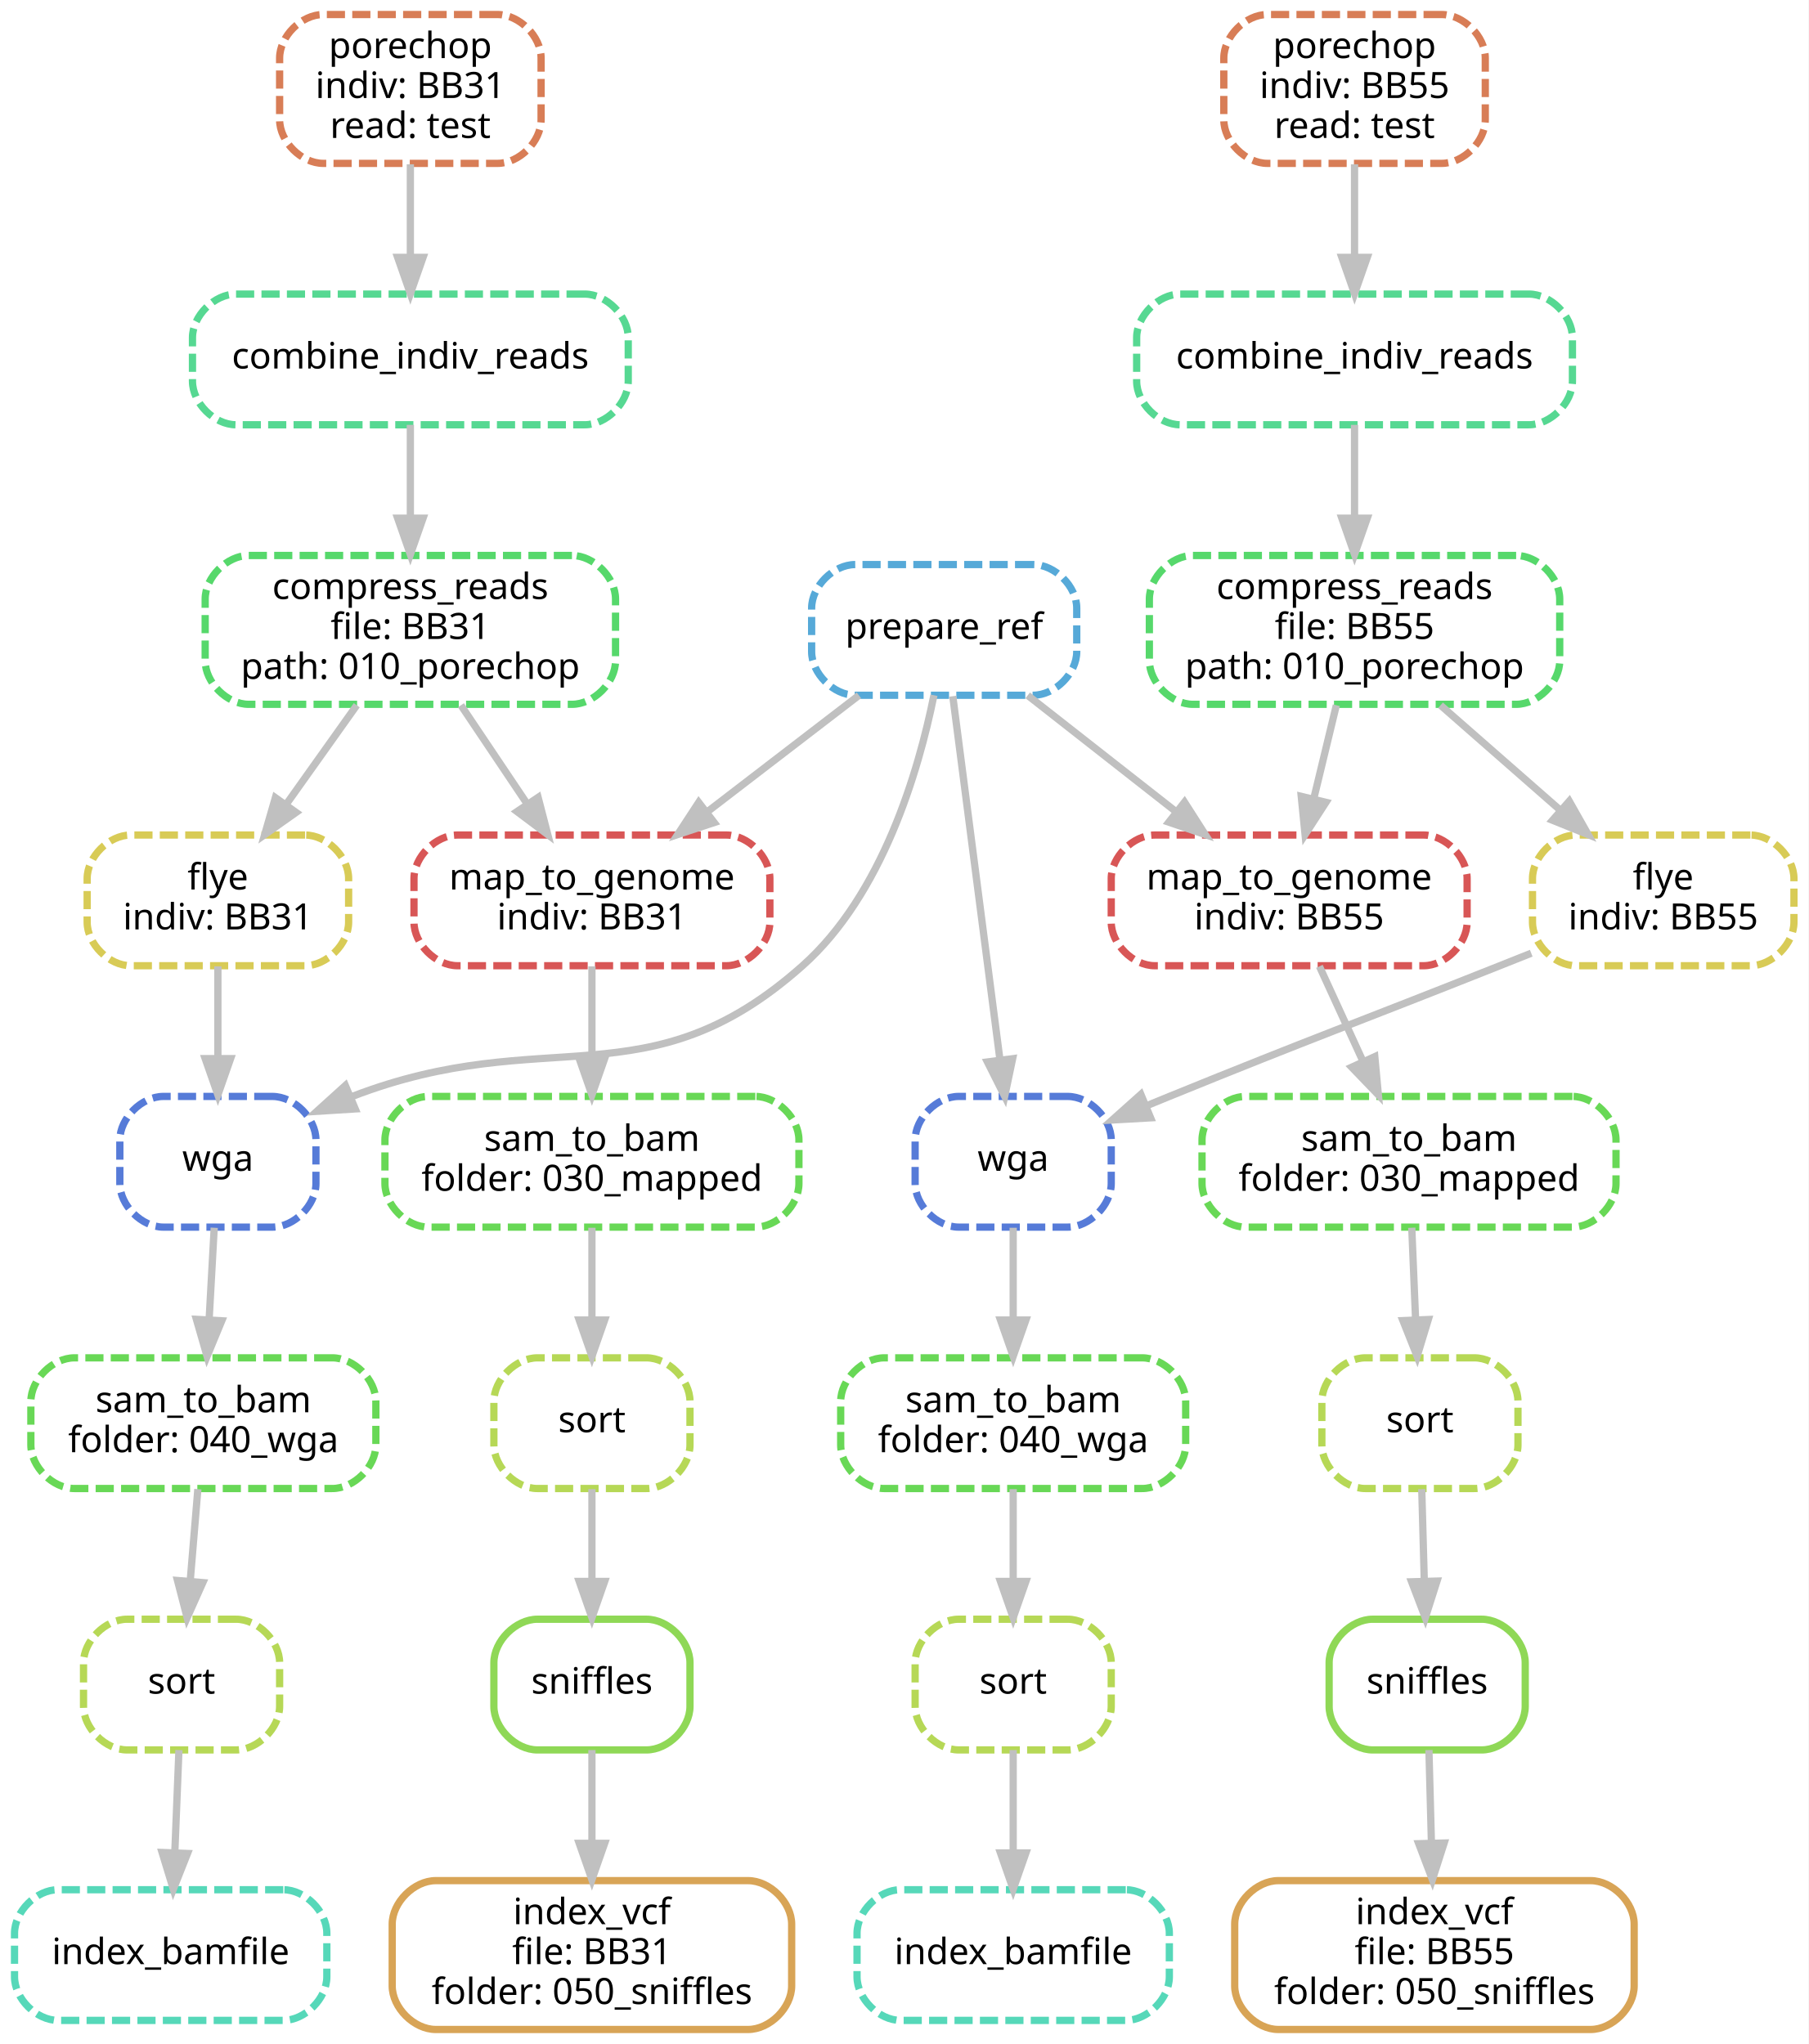
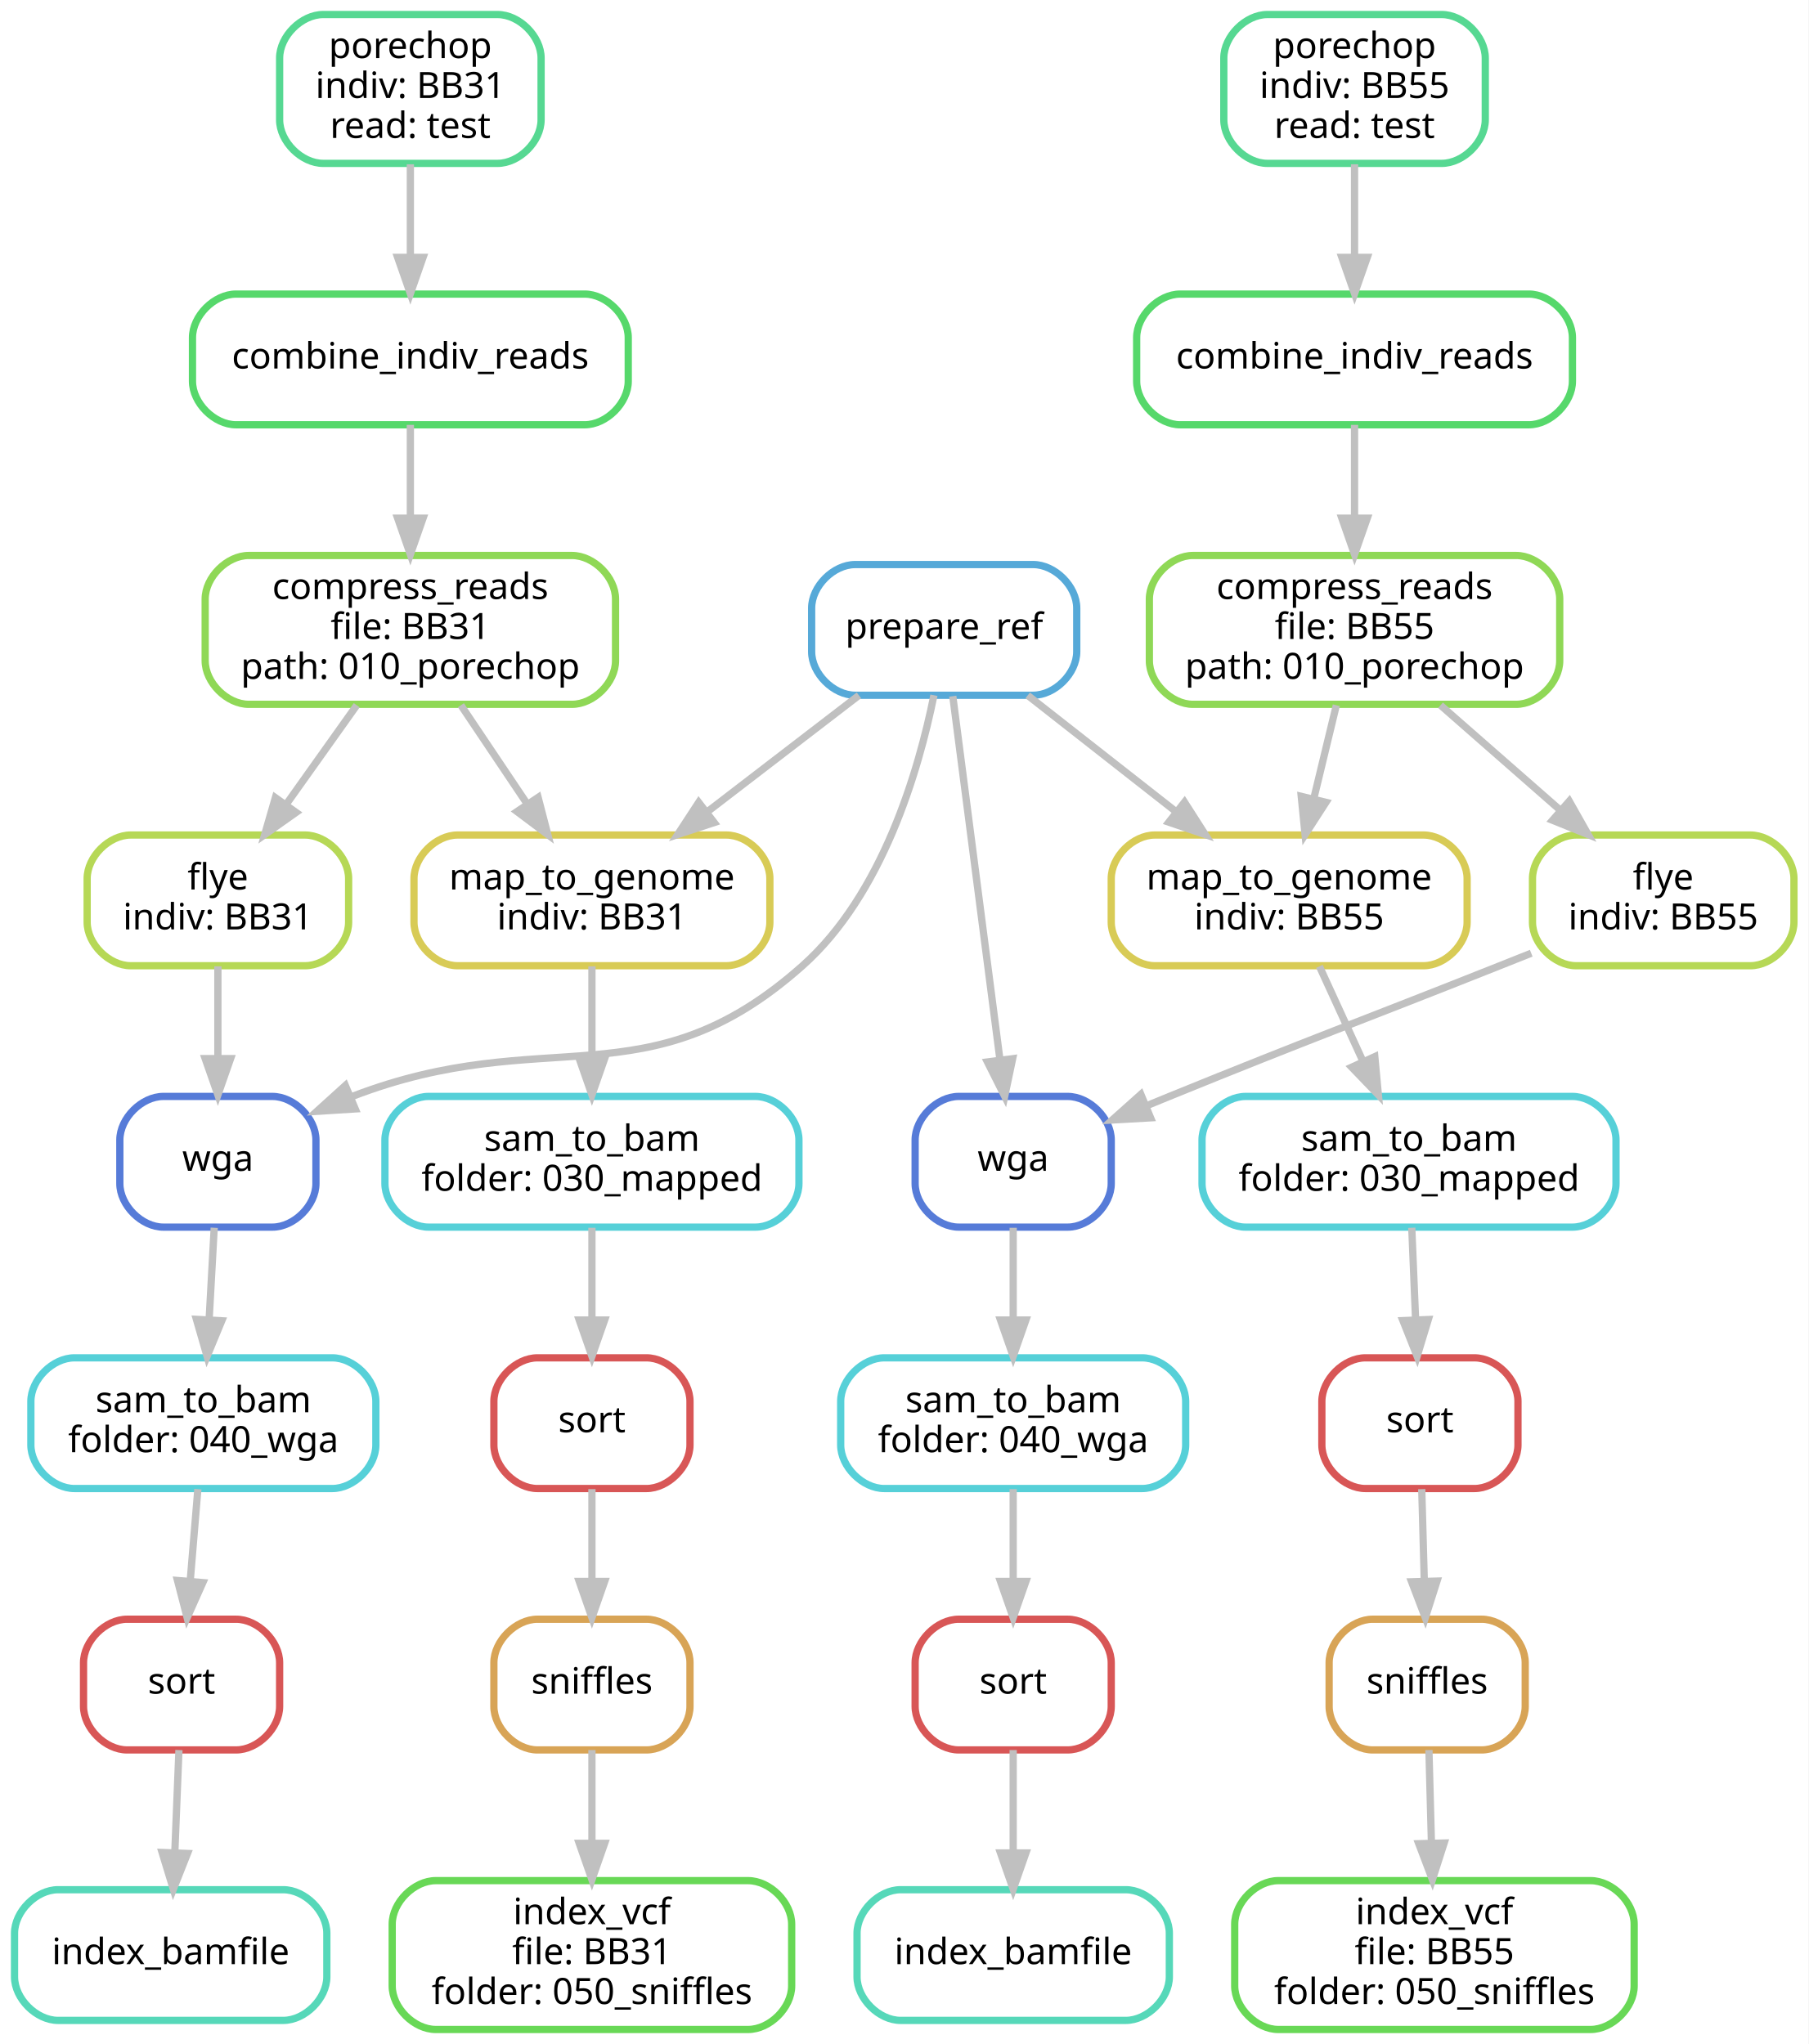
<svg xmlns="http://www.w3.org/2000/svg" width="498pt" height="563pt" viewBox="0.00 0.00 498.00 563.00">
  <g id="graph0" class="graph" transform="scale(1 1) rotate(0) translate(4 559)">
    <polygon fill="#ffffff" stroke="transparent" points="-4,4 -4,-559 494,-559 494,4 -4,4" />
    <g id="node1" class="node">
-       <path fill="none" stroke="#56d8b9" stroke-width="2" stroke-dasharray="5,2" d="M74,-38.5C74,-38.5 12,-38.5 12,-38.5 6,-38.5 0,-32.5 0,-26.5 0,-26.5 0,-14.5 0,-14.5 0,-8.5 6,-2.5 12,-2.5 12,-2.5 74,-2.5 74,-2.5 80,-2.5 86,-8.5 86,-14.5 86,-14.5 86,-26.5 86,-26.5 86,-32.5 80,-38.5 74,-38.5" />
+       <path fill="none" stroke="#56d8b9" stroke-width="2" d="M74,-38.5C74,-38.5 12,-38.5 12,-38.5 6,-38.5 0,-32.5 0,-26.5 0,-26.5 0,-14.5 0,-14.5 0,-8.5 6,-2.5 12,-2.5 12,-2.5 74,-2.5 74,-2.5 80,-2.5 86,-8.5 86,-14.5 86,-14.5 86,-26.5 86,-26.5 86,-32.5 80,-38.5 74,-38.5" />
      <text text-anchor="middle" x="43" y="-18" font-family="sans" font-size="10.00" fill="#000000">index_bamfile</text>
    </g>
    <g id="node2" class="node">
-       <path fill="none" stroke="#56d8b9" stroke-width="2" stroke-dasharray="5,2" d="M306,-38.5C306,-38.5 244,-38.5 244,-38.5 238,-38.5 232,-32.5 232,-26.5 232,-26.5 232,-14.5 232,-14.5 232,-8.5 238,-2.5 244,-2.5 244,-2.5 306,-2.5 306,-2.5 312,-2.5 318,-8.5 318,-14.5 318,-14.5 318,-26.5 318,-26.5 318,-32.5 312,-38.5 306,-38.5" />
+       <path fill="none" stroke="#56d8b9" stroke-width="2" d="M306,-38.5C306,-38.5 244,-38.5 244,-38.5 238,-38.5 232,-32.5 232,-26.5 232,-26.5 232,-14.5 232,-14.5 232,-8.5 238,-2.5 244,-2.5 244,-2.5 306,-2.5 306,-2.5 312,-2.5 318,-8.5 318,-14.5 318,-14.5 318,-26.5 318,-26.5 318,-32.5 312,-38.5 306,-38.5" />
      <text text-anchor="middle" x="275" y="-18" font-family="sans" font-size="10.00" fill="#000000">index_bamfile</text>
    </g>
    <g id="node3" class="node">
-       <path fill="none" stroke="#d8a456" stroke-width="2" d="M202,-41C202,-41 116,-41 116,-41 110,-41 104,-35 104,-29 104,-29 104,-12 104,-12 104,-6 110,0 116,0 116,0 202,0 202,0 208,0 214,-6 214,-12 214,-12 214,-29 214,-29 214,-35 208,-41 202,-41" />
+       <path fill="none" stroke="#68d856" stroke-width="2" d="M202,-41C202,-41 116,-41 116,-41 110,-41 104,-35 104,-29 104,-29 104,-12 104,-12 104,-6 110,0 116,0 116,0 202,0 202,0 208,0 214,-6 214,-12 214,-12 214,-29 214,-29 214,-35 208,-41 202,-41" />
      <text text-anchor="middle" x="159" y="-29" font-family="sans" font-size="10.00" fill="#000000">index_vcf</text>
      <text text-anchor="middle" x="159" y="-18" font-family="sans" font-size="10.00" fill="#000000">file: BB31</text>
      <text text-anchor="middle" x="159" y="-7" font-family="sans" font-size="10.00" fill="#000000">folder: 050_sniffles</text>
    </g>
    <g id="node4" class="node">
-       <path fill="none" stroke="#d8a456" stroke-width="2" d="M434,-41C434,-41 348,-41 348,-41 342,-41 336,-35 336,-29 336,-29 336,-12 336,-12 336,-6 342,0 348,0 348,0 434,0 434,0 440,0 446,-6 446,-12 446,-12 446,-29 446,-29 446,-35 440,-41 434,-41" />
+       <path fill="none" stroke="#68d856" stroke-width="2" d="M434,-41C434,-41 348,-41 348,-41 342,-41 336,-35 336,-29 336,-29 336,-12 336,-12 336,-6 342,0 348,0 348,0 434,0 434,0 440,0 446,-6 446,-12 446,-12 446,-29 446,-29 446,-35 440,-41 434,-41" />
      <text text-anchor="middle" x="391" y="-29" font-family="sans" font-size="10.00" fill="#000000">index_vcf</text>
      <text text-anchor="middle" x="391" y="-18" font-family="sans" font-size="10.00" fill="#000000">file: BB55</text>
      <text text-anchor="middle" x="391" y="-7" font-family="sans" font-size="10.00" fill="#000000">folder: 050_sniffles</text>
    </g>
    <g id="node5" class="node">
-       <path fill="none" stroke="#b6d856" stroke-width="2" stroke-dasharray="5,2" d="M61,-113C61,-113 31,-113 31,-113 25,-113 19,-107 19,-101 19,-101 19,-89 19,-89 19,-83 25,-77 31,-77 31,-77 61,-77 61,-77 67,-77 73,-83 73,-89 73,-89 73,-101 73,-101 73,-107 67,-113 61,-113" />
+       <path fill="none" stroke="#d85656" stroke-width="2" d="M61,-113C61,-113 31,-113 31,-113 25,-113 19,-107 19,-101 19,-101 19,-89 19,-89 19,-83 25,-77 31,-77 31,-77 61,-77 61,-77 67,-77 73,-83 73,-89 73,-89 73,-101 73,-101 73,-107 67,-113 61,-113" />
      <text text-anchor="middle" x="46" y="-92.5" font-family="sans" font-size="10.00" fill="#000000">sort</text>
    </g>
    <g id="edge1" class="edge">
      <path fill="none" stroke="#c0c0c0" stroke-width="2" d="M45.274,-76.966C44.934,-68.518 44.52,-58.254 44.14,-48.806" />
      <polygon fill="#c0c0c0" stroke="#c0c0c0" stroke-width="2" points="47.63,-48.478 43.73,-38.627 40.635,-48.759 47.63,-48.478" />
    </g>
    <g id="node6" class="node">
-       <path fill="none" stroke="#b6d856" stroke-width="2" stroke-dasharray="5,2" d="M290,-113C290,-113 260,-113 260,-113 254,-113 248,-107 248,-101 248,-101 248,-89 248,-89 248,-83 254,-77 260,-77 260,-77 290,-77 290,-77 296,-77 302,-83 302,-89 302,-89 302,-101 302,-101 302,-107 296,-113 290,-113" />
+       <path fill="none" stroke="#d85656" stroke-width="2" d="M290,-113C290,-113 260,-113 260,-113 254,-113 248,-107 248,-101 248,-101 248,-89 248,-89 248,-83 254,-77 260,-77 260,-77 290,-77 290,-77 296,-77 302,-83 302,-89 302,-89 302,-101 302,-101 302,-107 296,-113 290,-113" />
      <text text-anchor="middle" x="275" y="-92.5" font-family="sans" font-size="10.00" fill="#000000">sort</text>
    </g>
    <g id="edge2" class="edge">
      <path fill="none" stroke="#c0c0c0" stroke-width="2" d="M275,-76.966C275,-68.518 275,-58.254 275,-48.806" />
      <polygon fill="#c0c0c0" stroke="#c0c0c0" stroke-width="2" points="278.5,-48.627 275,-38.627 271.5,-48.627 278.5,-48.627" />
    </g>
    <g id="node7" class="node">
-       <path fill="none" stroke="#8fd856" stroke-width="2" d="M174,-113C174,-113 144,-113 144,-113 138,-113 132,-107 132,-101 132,-101 132,-89 132,-89 132,-83 138,-77 144,-77 144,-77 174,-77 174,-77 180,-77 186,-83 186,-89 186,-89 186,-101 186,-101 186,-107 180,-113 174,-113" />
+       <path fill="none" stroke="#d8a456" stroke-width="2" d="M174,-113C174,-113 144,-113 144,-113 138,-113 132,-107 132,-101 132,-101 132,-89 132,-89 132,-83 138,-77 144,-77 144,-77 174,-77 174,-77 180,-77 186,-83 186,-89 186,-89 186,-101 186,-101 186,-107 180,-113 174,-113" />
      <text text-anchor="middle" x="159" y="-92.5" font-family="sans" font-size="10.00" fill="#000000">sniffles</text>
    </g>
    <g id="edge3" class="edge">
      <path fill="none" stroke="#c0c0c0" stroke-width="2" d="M159,-76.966C159,-69.312 159,-60.167 159,-51.49" />
      <polygon fill="#c0c0c0" stroke="#c0c0c0" stroke-width="2" points="162.5,-51.268 159,-41.268 155.5,-51.268 162.5,-51.268" />
    </g>
    <g id="node8" class="node">
-       <path fill="none" stroke="#8fd856" stroke-width="2" d="M404,-113C404,-113 374,-113 374,-113 368,-113 362,-107 362,-101 362,-101 362,-89 362,-89 362,-83 368,-77 374,-77 374,-77 404,-77 404,-77 410,-77 416,-83 416,-89 416,-89 416,-101 416,-101 416,-107 410,-113 404,-113" />
+       <path fill="none" stroke="#d8a456" stroke-width="2" d="M404,-113C404,-113 374,-113 374,-113 368,-113 362,-107 362,-101 362,-101 362,-89 362,-89 362,-83 368,-77 374,-77 374,-77 404,-77 404,-77 410,-77 416,-83 416,-89 416,-89 416,-101 416,-101 416,-107 410,-113 404,-113" />
      <text text-anchor="middle" x="389" y="-92.5" font-family="sans" font-size="10.00" fill="#000000">sniffles</text>
    </g>
    <g id="edge4" class="edge">
      <path fill="none" stroke="#c0c0c0" stroke-width="2" d="M389.484,-76.966C389.69,-69.312 389.935,-60.167 390.168,-51.49" />
      <polygon fill="#c0c0c0" stroke="#c0c0c0" stroke-width="2" points="393.673,-51.358 390.442,-41.268 386.675,-51.17 393.673,-51.358" />
    </g>
    <g id="node9" class="node">
-       <path fill="none" stroke="#68d856" stroke-width="2" stroke-dasharray="5,2" d="M87.5,-185C87.5,-185 16.5,-185 16.5,-185 10.5,-185 4.5,-179 4.5,-173 4.5,-173 4.5,-161 4.5,-161 4.5,-155 10.5,-149 16.5,-149 16.5,-149 87.5,-149 87.5,-149 93.5,-149 99.5,-155 99.5,-161 99.5,-161 99.5,-173 99.5,-173 99.5,-179 93.5,-185 87.5,-185" />
+       <path fill="none" stroke="#56d0d8" stroke-width="2" d="M87.5,-185C87.5,-185 16.5,-185 16.5,-185 10.5,-185 4.5,-179 4.5,-173 4.5,-173 4.5,-161 4.5,-161 4.5,-155 10.5,-149 16.5,-149 16.5,-149 87.5,-149 87.5,-149 93.5,-149 99.5,-155 99.5,-161 99.5,-161 99.5,-173 99.5,-173 99.5,-179 93.5,-185 87.5,-185" />
      <text text-anchor="middle" x="52" y="-170" font-family="sans" font-size="10.00" fill="#000000">sam_to_bam</text>
      <text text-anchor="middle" x="52" y="-159" font-family="sans" font-size="10.00" fill="#000000">folder: 040_wga</text>
    </g>
    <g id="edge5" class="edge">
      <path fill="none" stroke="#c0c0c0" stroke-width="2" d="M50.486,-148.831C49.844,-141.131 49.081,-131.974 48.368,-123.417" />
      <polygon fill="#c0c0c0" stroke="#c0c0c0" stroke-width="2" points="51.853,-123.088 47.534,-113.413 44.877,-123.669 51.853,-123.088" />
    </g>
    <g id="node10" class="node">
-       <path fill="none" stroke="#68d856" stroke-width="2" stroke-dasharray="5,2" d="M310.5,-185C310.5,-185 239.5,-185 239.5,-185 233.5,-185 227.5,-179 227.5,-173 227.5,-173 227.5,-161 227.5,-161 227.5,-155 233.5,-149 239.5,-149 239.5,-149 310.5,-149 310.5,-149 316.5,-149 322.5,-155 322.5,-161 322.5,-161 322.5,-173 322.5,-173 322.5,-179 316.5,-185 310.5,-185" />
+       <path fill="none" stroke="#56d0d8" stroke-width="2" d="M310.5,-185C310.5,-185 239.5,-185 239.5,-185 233.5,-185 227.5,-179 227.5,-173 227.5,-173 227.5,-161 227.5,-161 227.5,-155 233.5,-149 239.5,-149 239.5,-149 310.5,-149 310.5,-149 316.5,-149 322.5,-155 322.5,-161 322.5,-161 322.5,-173 322.5,-173 322.5,-179 316.5,-185 310.5,-185" />
      <text text-anchor="middle" x="275" y="-170" font-family="sans" font-size="10.00" fill="#000000">sam_to_bam</text>
      <text text-anchor="middle" x="275" y="-159" font-family="sans" font-size="10.00" fill="#000000">folder: 040_wga</text>
    </g>
    <g id="edge6" class="edge">
      <path fill="none" stroke="#c0c0c0" stroke-width="2" d="M275,-148.831C275,-141.131 275,-131.974 275,-123.417" />
      <polygon fill="#c0c0c0" stroke="#c0c0c0" stroke-width="2" points="278.5,-123.413 275,-113.413 271.5,-123.413 278.5,-123.413" />
    </g>
    <g id="node11" class="node">
-       <path fill="none" stroke="#b6d856" stroke-width="2" stroke-dasharray="5,2" d="M174,-185C174,-185 144,-185 144,-185 138,-185 132,-179 132,-173 132,-173 132,-161 132,-161 132,-155 138,-149 144,-149 144,-149 174,-149 174,-149 180,-149 186,-155 186,-161 186,-161 186,-173 186,-173 186,-179 180,-185 174,-185" />
+       <path fill="none" stroke="#d85656" stroke-width="2" d="M174,-185C174,-185 144,-185 144,-185 138,-185 132,-179 132,-173 132,-173 132,-161 132,-161 132,-155 138,-149 144,-149 144,-149 174,-149 174,-149 180,-149 186,-155 186,-161 186,-161 186,-173 186,-173 186,-179 180,-185 174,-185" />
      <text text-anchor="middle" x="159" y="-164.5" font-family="sans" font-size="10.00" fill="#000000">sort</text>
    </g>
    <g id="edge7" class="edge">
      <path fill="none" stroke="#c0c0c0" stroke-width="2" d="M159,-148.831C159,-141.131 159,-131.974 159,-123.417" />
      <polygon fill="#c0c0c0" stroke="#c0c0c0" stroke-width="2" points="162.5,-123.413 159,-113.413 155.5,-123.413 162.5,-123.413" />
    </g>
    <g id="node12" class="node">
-       <path fill="none" stroke="#b6d856" stroke-width="2" stroke-dasharray="5,2" d="M402,-185C402,-185 372,-185 372,-185 366,-185 360,-179 360,-173 360,-173 360,-161 360,-161 360,-155 366,-149 372,-149 372,-149 402,-149 402,-149 408,-149 414,-155 414,-161 414,-161 414,-173 414,-173 414,-179 408,-185 402,-185" />
+       <path fill="none" stroke="#d85656" stroke-width="2" d="M402,-185C402,-185 372,-185 372,-185 366,-185 360,-179 360,-173 360,-173 360,-161 360,-161 360,-155 366,-149 372,-149 372,-149 402,-149 402,-149 408,-149 414,-155 414,-161 414,-161 414,-173 414,-173 414,-179 408,-185 402,-185" />
      <text text-anchor="middle" x="387" y="-164.5" font-family="sans" font-size="10.00" fill="#000000">sort</text>
    </g>
    <g id="edge8" class="edge">
      <path fill="none" stroke="#c0c0c0" stroke-width="2" d="M387.505,-148.831C387.719,-141.131 387.973,-131.974 388.211,-123.417" />
      <polygon fill="#c0c0c0" stroke="#c0c0c0" stroke-width="2" points="391.709,-123.507 388.488,-113.413 384.712,-123.312 391.709,-123.507" />
    </g>
    <g id="node13" class="node">
-       <path fill="none" stroke="#567bd8" stroke-width="2" stroke-dasharray="5,2" d="M71,-257C71,-257 41,-257 41,-257 35,-257 29,-251 29,-245 29,-245 29,-233 29,-233 29,-227 35,-221 41,-221 41,-221 71,-221 71,-221 77,-221 83,-227 83,-233 83,-233 83,-245 83,-245 83,-251 77,-257 71,-257" />
+       <path fill="none" stroke="#567bd8" stroke-width="2" d="M71,-257C71,-257 41,-257 41,-257 35,-257 29,-251 29,-245 29,-245 29,-233 29,-233 29,-227 35,-221 41,-221 41,-221 71,-221 71,-221 77,-221 83,-227 83,-233 83,-233 83,-245 83,-245 83,-251 77,-257 71,-257" />
      <text text-anchor="middle" x="56" y="-236.5" font-family="sans" font-size="10.00" fill="#000000">wga</text>
    </g>
    <g id="edge9" class="edge">
      <path fill="none" stroke="#c0c0c0" stroke-width="2" d="M54.991,-220.831C54.563,-213.131 54.054,-203.974 53.579,-195.417" />
      <polygon fill="#c0c0c0" stroke="#c0c0c0" stroke-width="2" points="57.072,-195.204 53.023,-185.413 50.083,-195.592 57.072,-195.204" />
    </g>
    <g id="node14" class="node">
-       <path fill="none" stroke="#567bd8" stroke-width="2" stroke-dasharray="5,2" d="M290,-257C290,-257 260,-257 260,-257 254,-257 248,-251 248,-245 248,-245 248,-233 248,-233 248,-227 254,-221 260,-221 260,-221 290,-221 290,-221 296,-221 302,-227 302,-233 302,-233 302,-245 302,-245 302,-251 296,-257 290,-257" />
+       <path fill="none" stroke="#567bd8" stroke-width="2" d="M290,-257C290,-257 260,-257 260,-257 254,-257 248,-251 248,-245 248,-245 248,-233 248,-233 248,-227 254,-221 260,-221 260,-221 290,-221 290,-221 296,-221 302,-227 302,-233 302,-233 302,-245 302,-245 302,-251 296,-257 290,-257" />
      <text text-anchor="middle" x="275" y="-236.5" font-family="sans" font-size="10.00" fill="#000000">wga</text>
    </g>
    <g id="edge10" class="edge">
      <path fill="none" stroke="#c0c0c0" stroke-width="2" d="M275,-220.831C275,-213.131 275,-203.974 275,-195.417" />
      <polygon fill="#c0c0c0" stroke="#c0c0c0" stroke-width="2" points="278.5,-195.413 275,-185.413 271.5,-195.413 278.5,-195.413" />
    </g>
    <g id="node15" class="node">
-       <path fill="none" stroke="#68d856" stroke-width="2" stroke-dasharray="5,2" d="M204,-257C204,-257 114,-257 114,-257 108,-257 102,-251 102,-245 102,-245 102,-233 102,-233 102,-227 108,-221 114,-221 114,-221 204,-221 204,-221 210,-221 216,-227 216,-233 216,-233 216,-245 216,-245 216,-251 210,-257 204,-257" />
+       <path fill="none" stroke="#56d0d8" stroke-width="2" d="M204,-257C204,-257 114,-257 114,-257 108,-257 102,-251 102,-245 102,-245 102,-233 102,-233 102,-227 108,-221 114,-221 114,-221 204,-221 204,-221 210,-221 216,-227 216,-233 216,-233 216,-245 216,-245 216,-251 210,-257 204,-257" />
      <text text-anchor="middle" x="159" y="-242" font-family="sans" font-size="10.00" fill="#000000">sam_to_bam</text>
      <text text-anchor="middle" x="159" y="-231" font-family="sans" font-size="10.00" fill="#000000">folder: 030_mapped</text>
    </g>
    <g id="edge11" class="edge">
      <path fill="none" stroke="#c0c0c0" stroke-width="2" d="M159,-220.831C159,-213.131 159,-203.974 159,-195.417" />
      <polygon fill="#c0c0c0" stroke="#c0c0c0" stroke-width="2" points="162.5,-195.413 159,-185.413 155.5,-195.413 162.5,-195.413" />
    </g>
    <g id="node16" class="node">
-       <path fill="none" stroke="#68d856" stroke-width="2" stroke-dasharray="5,2" d="M429,-257C429,-257 339,-257 339,-257 333,-257 327,-251 327,-245 327,-245 327,-233 327,-233 327,-227 333,-221 339,-221 339,-221 429,-221 429,-221 435,-221 441,-227 441,-233 441,-233 441,-245 441,-245 441,-251 435,-257 429,-257" />
+       <path fill="none" stroke="#56d0d8" stroke-width="2" d="M429,-257C429,-257 339,-257 339,-257 333,-257 327,-251 327,-245 327,-245 327,-233 327,-233 327,-227 333,-221 339,-221 339,-221 429,-221 429,-221 435,-221 441,-227 441,-233 441,-233 441,-245 441,-245 441,-251 435,-257 429,-257" />
      <text text-anchor="middle" x="384" y="-242" font-family="sans" font-size="10.00" fill="#000000">sam_to_bam</text>
      <text text-anchor="middle" x="384" y="-231" font-family="sans" font-size="10.00" fill="#000000">folder: 030_mapped</text>
    </g>
    <g id="edge12" class="edge">
      <path fill="none" stroke="#c0c0c0" stroke-width="2" d="M384.757,-220.831C385.078,-213.131 385.459,-203.974 385.816,-195.417" />
      <polygon fill="#c0c0c0" stroke="#c0c0c0" stroke-width="2" points="389.313,-195.55 386.233,-185.413 382.319,-195.259 389.313,-195.55" />
    </g>
    <g id="node17" class="node">
-       <path fill="none" stroke="#d8cb56" stroke-width="2" stroke-dasharray="5,2" d="M80,-329C80,-329 32,-329 32,-329 26,-329 20,-323 20,-317 20,-317 20,-305 20,-305 20,-299 26,-293 32,-293 32,-293 80,-293 80,-293 86,-293 92,-299 92,-305 92,-305 92,-317 92,-317 92,-323 86,-329 80,-329" />
+       <path fill="none" stroke="#b6d856" stroke-width="2" d="M80,-329C80,-329 32,-329 32,-329 26,-329 20,-323 20,-317 20,-317 20,-305 20,-305 20,-299 26,-293 32,-293 32,-293 80,-293 80,-293 86,-293 92,-299 92,-305 92,-305 92,-317 92,-317 92,-323 86,-329 80,-329" />
      <text text-anchor="middle" x="56" y="-314" font-family="sans" font-size="10.00" fill="#000000">flye</text>
      <text text-anchor="middle" x="56" y="-303" font-family="sans" font-size="10.00" fill="#000000">indiv: BB31</text>
    </g>
    <g id="edge13" class="edge">
      <path fill="none" stroke="#c0c0c0" stroke-width="2" d="M56,-292.831C56,-285.131 56,-275.974 56,-267.417" />
      <polygon fill="#c0c0c0" stroke="#c0c0c0" stroke-width="2" points="59.5,-267.413 56,-257.413 52.5,-267.413 59.5,-267.413" />
    </g>
    <g id="node18" class="node">
-       <path fill="none" stroke="#56a9d8" stroke-width="2" stroke-dasharray="5,2" d="M280.5,-403.5C280.5,-403.5 231.5,-403.5 231.5,-403.5 225.5,-403.5 219.5,-397.5 219.5,-391.5 219.5,-391.5 219.5,-379.5 219.5,-379.5 219.5,-373.5 225.5,-367.5 231.5,-367.5 231.5,-367.5 280.5,-367.5 280.5,-367.5 286.5,-367.5 292.5,-373.5 292.5,-379.5 292.5,-379.5 292.5,-391.5 292.5,-391.5 292.5,-397.5 286.5,-403.5 280.5,-403.5" />
+       <path fill="none" stroke="#56a9d8" stroke-width="2" d="M280.5,-403.5C280.5,-403.5 231.5,-403.5 231.5,-403.5 225.5,-403.5 219.5,-397.5 219.5,-391.5 219.5,-391.5 219.5,-379.5 219.5,-379.5 219.5,-373.5 225.5,-367.5 231.5,-367.5 231.5,-367.5 280.5,-367.5 280.5,-367.5 286.5,-367.5 292.5,-373.5 292.5,-379.5 292.5,-379.5 292.5,-391.5 292.5,-391.5 292.5,-397.5 286.5,-403.5 280.5,-403.5" />
      <text text-anchor="middle" x="256" y="-383" font-family="sans" font-size="10.00" fill="#000000">prepare_ref</text>
    </g>
    <g id="edge14" class="edge">
      <path fill="none" stroke="#c0c0c0" stroke-width="2" d="M253.173,-367.496C248.952,-346.62 239.003,-312.579 217,-293 174.129,-254.852 146.552,-277.627 93,-257 92.9,-256.962 92.8,-256.923 92.7,-256.884" />
      <polygon fill="#c0c0c0" stroke="#c0c0c0" stroke-width="2" points="93.823,-253.559 83.249,-252.898 91.103,-260.009 93.823,-253.559" />
    </g>
    <g id="edge16" class="edge">
      <path fill="none" stroke="#c0c0c0" stroke-width="2" d="M258.368,-367.242C261.628,-342.103 267.53,-296.598 271.355,-267.103" />
      <polygon fill="#c0c0c0" stroke="#c0c0c0" stroke-width="2" points="274.847,-267.395 272.662,-257.028 267.905,-266.495 274.847,-267.395" />
    </g>
    <g id="node20" class="node">
-       <path fill="none" stroke="#d85656" stroke-width="2" stroke-dasharray="5,2" d="M196,-329C196,-329 122,-329 122,-329 116,-329 110,-323 110,-317 110,-317 110,-305 110,-305 110,-299 116,-293 122,-293 122,-293 196,-293 196,-293 202,-293 208,-299 208,-305 208,-305 208,-317 208,-317 208,-323 202,-329 196,-329" />
+       <path fill="none" stroke="#d8cb56" stroke-width="2" d="M196,-329C196,-329 122,-329 122,-329 116,-329 110,-323 110,-317 110,-317 110,-305 110,-305 110,-299 116,-293 122,-293 122,-293 196,-293 196,-293 202,-293 208,-299 208,-305 208,-305 208,-317 208,-317 208,-323 202,-329 196,-329" />
      <text text-anchor="middle" x="159" y="-314" font-family="sans" font-size="10.00" fill="#000000">map_to_genome</text>
      <text text-anchor="middle" x="159" y="-303" font-family="sans" font-size="10.00" fill="#000000">indiv: BB31</text>
    </g>
    <g id="edge22" class="edge">
      <path fill="none" stroke="#c0c0c0" stroke-width="2" d="M232.519,-367.466C219.982,-357.837 204.374,-345.849 190.768,-335.399" />
      <polygon fill="#c0c0c0" stroke="#c0c0c0" stroke-width="2" points="192.664,-332.442 182.601,-329.127 188.4,-337.993 192.664,-332.442" />
    </g>
    <g id="node21" class="node">
-       <path fill="none" stroke="#d85656" stroke-width="2" stroke-dasharray="5,2" d="M388,-329C388,-329 314,-329 314,-329 308,-329 302,-323 302,-317 302,-317 302,-305 302,-305 302,-299 308,-293 314,-293 314,-293 388,-293 388,-293 394,-293 400,-299 400,-305 400,-305 400,-317 400,-317 400,-323 394,-329 388,-329" />
+       <path fill="none" stroke="#d8cb56" stroke-width="2" d="M388,-329C388,-329 314,-329 314,-329 308,-329 302,-323 302,-317 302,-317 302,-305 302,-305 302,-299 308,-293 314,-293 314,-293 388,-293 388,-293 394,-293 400,-299 400,-305 400,-305 400,-317 400,-317 400,-323 394,-329 388,-329" />
      <text text-anchor="middle" x="351" y="-314" font-family="sans" font-size="10.00" fill="#000000">map_to_genome</text>
      <text text-anchor="middle" x="351" y="-303" font-family="sans" font-size="10.00" fill="#000000">indiv: BB55</text>
    </g>
    <g id="edge24" class="edge">
      <path fill="none" stroke="#c0c0c0" stroke-width="2" d="M278.997,-367.466C291.275,-357.837 306.561,-345.849 319.887,-335.399" />
      <polygon fill="#c0c0c0" stroke="#c0c0c0" stroke-width="2" points="322.176,-338.052 327.886,-329.127 317.857,-332.543 322.176,-338.052" />
    </g>
    <g id="node19" class="node">
-       <path fill="none" stroke="#d8cb56" stroke-width="2" stroke-dasharray="5,2" d="M478,-329C478,-329 430,-329 430,-329 424,-329 418,-323 418,-317 418,-317 418,-305 418,-305 418,-299 424,-293 430,-293 430,-293 478,-293 478,-293 484,-293 490,-299 490,-305 490,-305 490,-317 490,-317 490,-323 484,-329 478,-329" />
+       <path fill="none" stroke="#b6d856" stroke-width="2" d="M478,-329C478,-329 430,-329 430,-329 424,-329 418,-323 418,-317 418,-317 418,-305 418,-305 418,-299 424,-293 430,-293 430,-293 478,-293 478,-293 484,-293 490,-299 490,-305 490,-305 490,-317 490,-317 490,-323 484,-329 478,-329" />
      <text text-anchor="middle" x="454" y="-314" font-family="sans" font-size="10.00" fill="#000000">flye</text>
      <text text-anchor="middle" x="454" y="-303" font-family="sans" font-size="10.00" fill="#000000">indiv: BB55</text>
    </g>
    <g id="edge15" class="edge">
      <path fill="none" stroke="#c0c0c0" stroke-width="2" d="M417.655,-296.449C414.728,-295.28 411.815,-294.12 409,-293 368.586,-276.923 358.285,-273.398 318,-257 315.929,-256.157 313.805,-255.286 311.662,-254.404" />
      <polygon fill="#c0c0c0" stroke="#c0c0c0" stroke-width="2" points="312.841,-251.104 302.263,-250.508 310.161,-257.57 312.841,-251.104" />
    </g>
    <g id="edge17" class="edge">
      <path fill="none" stroke="#c0c0c0" stroke-width="2" d="M159,-292.831C159,-285.131 159,-275.974 159,-267.417" />
      <polygon fill="#c0c0c0" stroke="#c0c0c0" stroke-width="2" points="162.5,-267.413 159,-257.413 155.5,-267.413 162.5,-267.413" />
    </g>
    <g id="edge18" class="edge">
      <path fill="none" stroke="#c0c0c0" stroke-width="2" d="M359.327,-292.831C362.973,-284.877 367.331,-275.369 371.363,-266.572" />
      <polygon fill="#c0c0c0" stroke="#c0c0c0" stroke-width="2" points="374.576,-267.962 375.561,-257.413 368.212,-265.046 374.576,-267.962" />
    </g>
    <g id="node22" class="node">
-       <path fill="none" stroke="#56d86b" stroke-width="2" stroke-dasharray="5,2" d="M153.5,-406C153.5,-406 64.5,-406 64.5,-406 58.5,-406 52.5,-400 52.5,-394 52.5,-394 52.5,-377 52.5,-377 52.5,-371 58.5,-365 64.5,-365 64.5,-365 153.5,-365 153.5,-365 159.5,-365 165.5,-371 165.5,-377 165.5,-377 165.5,-394 165.5,-394 165.5,-400 159.5,-406 153.5,-406" />
+       <path fill="none" stroke="#8fd856" stroke-width="2" d="M153.5,-406C153.5,-406 64.5,-406 64.5,-406 58.5,-406 52.5,-400 52.5,-394 52.5,-394 52.5,-377 52.5,-377 52.5,-371 58.5,-365 64.5,-365 64.5,-365 153.5,-365 153.5,-365 159.5,-365 165.5,-371 165.5,-377 165.5,-377 165.5,-394 165.5,-394 165.5,-400 159.5,-406 153.5,-406" />
      <text text-anchor="middle" x="109" y="-394" font-family="sans" font-size="10.00" fill="#000000">compress_reads</text>
      <text text-anchor="middle" x="109" y="-383" font-family="sans" font-size="10.00" fill="#000000">file: BB31</text>
      <text text-anchor="middle" x="109" y="-372" font-family="sans" font-size="10.00" fill="#000000">path: 010_porechop</text>
    </g>
    <g id="edge19" class="edge">
      <path fill="none" stroke="#c0c0c0" stroke-width="2" d="M94.237,-364.748C88.202,-356.264 81.149,-346.351 74.756,-337.364" />
      <polygon fill="#c0c0c0" stroke="#c0c0c0" stroke-width="2" points="77.531,-335.228 68.883,-329.109 71.828,-339.286 77.531,-335.228" />
    </g>
    <g id="edge21" class="edge">
      <path fill="none" stroke="#c0c0c0" stroke-width="2" d="M122.928,-364.748C128.562,-356.352 135.137,-346.555 141.119,-337.642" />
      <polygon fill="#c0c0c0" stroke="#c0c0c0" stroke-width="2" points="144.18,-339.363 146.846,-329.109 138.368,-335.462 144.18,-339.363" />
    </g>
    <g id="node23" class="node">
-       <path fill="none" stroke="#56d86b" stroke-width="2" stroke-dasharray="5,2" d="M413.5,-406C413.5,-406 324.5,-406 324.5,-406 318.5,-406 312.5,-400 312.5,-394 312.5,-394 312.5,-377 312.5,-377 312.5,-371 318.5,-365 324.5,-365 324.5,-365 413.5,-365 413.5,-365 419.5,-365 425.5,-371 425.5,-377 425.5,-377 425.5,-394 425.5,-394 425.5,-400 419.5,-406 413.5,-406" />
+       <path fill="none" stroke="#8fd856" stroke-width="2" d="M413.5,-406C413.5,-406 324.5,-406 324.5,-406 318.5,-406 312.5,-400 312.5,-394 312.5,-394 312.5,-377 312.5,-377 312.5,-371 318.5,-365 324.5,-365 324.5,-365 413.5,-365 413.5,-365 419.5,-365 425.5,-371 425.5,-377 425.5,-377 425.5,-394 425.5,-394 425.5,-400 419.5,-406 413.5,-406" />
      <text text-anchor="middle" x="369" y="-394" font-family="sans" font-size="10.00" fill="#000000">compress_reads</text>
      <text text-anchor="middle" x="369" y="-383" font-family="sans" font-size="10.00" fill="#000000">file: BB55</text>
      <text text-anchor="middle" x="369" y="-372" font-family="sans" font-size="10.00" fill="#000000">path: 010_porechop</text>
    </g>
    <g id="edge20" class="edge">
      <path fill="none" stroke="#c0c0c0" stroke-width="2" d="M392.677,-364.748C402.955,-355.74 415.072,-345.119 425.81,-335.708" />
      <polygon fill="#c0c0c0" stroke="#c0c0c0" stroke-width="2" points="428.126,-338.332 433.339,-329.109 423.512,-333.068 428.126,-338.332" />
    </g>
    <g id="edge23" class="edge">
      <path fill="none" stroke="#c0c0c0" stroke-width="2" d="M363.986,-364.748C362.063,-356.789 359.836,-347.572 357.775,-339.042" />
      <polygon fill="#c0c0c0" stroke="#c0c0c0" stroke-width="2" points="361.126,-338.007 355.375,-329.109 354.322,-339.651 361.126,-338.007" />
    </g>
    <g id="node24" class="node">
-       <path fill="none" stroke="#56d892" stroke-width="2" stroke-dasharray="5,2" d="M157,-478C157,-478 61,-478 61,-478 55,-478 49,-472 49,-466 49,-466 49,-454 49,-454 49,-448 55,-442 61,-442 61,-442 157,-442 157,-442 163,-442 169,-448 169,-454 169,-454 169,-466 169,-466 169,-472 163,-478 157,-478" />
+       <path fill="none" stroke="#56d86b" stroke-width="2" d="M157,-478C157,-478 61,-478 61,-478 55,-478 49,-472 49,-466 49,-466 49,-454 49,-454 49,-448 55,-442 61,-442 61,-442 157,-442 157,-442 163,-442 169,-448 169,-454 169,-454 169,-466 169,-466 169,-472 163,-478 157,-478" />
      <text text-anchor="middle" x="109" y="-457.5" font-family="sans" font-size="10.00" fill="#000000">combine_indiv_reads</text>
    </g>
    <g id="edge25" class="edge">
      <path fill="none" stroke="#c0c0c0" stroke-width="2" d="M109,-441.966C109,-434.312 109,-425.167 109,-416.49" />
      <polygon fill="#c0c0c0" stroke="#c0c0c0" stroke-width="2" points="112.5,-416.268 109,-406.268 105.5,-416.268 112.5,-416.268" />
    </g>
    <g id="node25" class="node">
-       <path fill="none" stroke="#56d892" stroke-width="2" stroke-dasharray="5,2" d="M417,-478C417,-478 321,-478 321,-478 315,-478 309,-472 309,-466 309,-466 309,-454 309,-454 309,-448 315,-442 321,-442 321,-442 417,-442 417,-442 423,-442 429,-448 429,-454 429,-454 429,-466 429,-466 429,-472 423,-478 417,-478" />
+       <path fill="none" stroke="#56d86b" stroke-width="2" d="M417,-478C417,-478 321,-478 321,-478 315,-478 309,-472 309,-466 309,-466 309,-454 309,-454 309,-448 315,-442 321,-442 321,-442 417,-442 417,-442 423,-442 429,-448 429,-454 429,-454 429,-466 429,-466 429,-472 423,-478 417,-478" />
      <text text-anchor="middle" x="369" y="-457.5" font-family="sans" font-size="10.00" fill="#000000">combine_indiv_reads</text>
    </g>
    <g id="edge26" class="edge">
      <path fill="none" stroke="#c0c0c0" stroke-width="2" d="M369,-441.966C369,-434.312 369,-425.167 369,-416.49" />
      <polygon fill="#c0c0c0" stroke="#c0c0c0" stroke-width="2" points="372.5,-416.268 369,-406.268 365.5,-416.268 372.5,-416.268" />
    </g>
    <g id="node26" class="node">
-       <path fill="none" stroke="#d87d56" stroke-width="2" stroke-dasharray="5,2" d="M133,-555C133,-555 85,-555 85,-555 79,-555 73,-549 73,-543 73,-543 73,-526 73,-526 73,-520 79,-514 85,-514 85,-514 133,-514 133,-514 139,-514 145,-520 145,-526 145,-526 145,-543 145,-543 145,-549 139,-555 133,-555" />
+       <path fill="none" stroke="#56d892" stroke-width="2" d="M133,-555C133,-555 85,-555 85,-555 79,-555 73,-549 73,-543 73,-543 73,-526 73,-526 73,-520 79,-514 85,-514 85,-514 133,-514 133,-514 139,-514 145,-520 145,-526 145,-526 145,-543 145,-543 145,-549 139,-555 133,-555" />
      <text text-anchor="middle" x="109" y="-543" font-family="sans" font-size="10.00" fill="#000000">porechop</text>
      <text text-anchor="middle" x="109" y="-532" font-family="sans" font-size="10.00" fill="#000000">indiv: BB31</text>
      <text text-anchor="middle" x="109" y="-521" font-family="sans" font-size="10.00" fill="#000000">read: test</text>
    </g>
    <g id="edge27" class="edge">
      <path fill="none" stroke="#c0c0c0" stroke-width="2" d="M109,-513.748C109,-505.877 109,-496.774 109,-488.323" />
      <polygon fill="#c0c0c0" stroke="#c0c0c0" stroke-width="2" points="112.5,-488.109 109,-478.109 105.5,-488.109 112.5,-488.109" />
    </g>
    <g id="node27" class="node">
-       <path fill="none" stroke="#d87d56" stroke-width="2" stroke-dasharray="5,2" d="M393,-555C393,-555 345,-555 345,-555 339,-555 333,-549 333,-543 333,-543 333,-526 333,-526 333,-520 339,-514 345,-514 345,-514 393,-514 393,-514 399,-514 405,-520 405,-526 405,-526 405,-543 405,-543 405,-549 399,-555 393,-555" />
+       <path fill="none" stroke="#56d892" stroke-width="2" d="M393,-555C393,-555 345,-555 345,-555 339,-555 333,-549 333,-543 333,-543 333,-526 333,-526 333,-520 339,-514 345,-514 345,-514 393,-514 393,-514 399,-514 405,-520 405,-526 405,-526 405,-543 405,-543 405,-549 399,-555 393,-555" />
      <text text-anchor="middle" x="369" y="-543" font-family="sans" font-size="10.00" fill="#000000">porechop</text>
      <text text-anchor="middle" x="369" y="-532" font-family="sans" font-size="10.00" fill="#000000">indiv: BB55</text>
      <text text-anchor="middle" x="369" y="-521" font-family="sans" font-size="10.00" fill="#000000">read: test</text>
    </g>
    <g id="edge28" class="edge">
      <path fill="none" stroke="#c0c0c0" stroke-width="2" d="M369,-513.748C369,-505.877 369,-496.774 369,-488.323" />
      <polygon fill="#c0c0c0" stroke="#c0c0c0" stroke-width="2" points="372.5,-488.109 369,-478.109 365.5,-488.109 372.5,-488.109" />
    </g>
  </g>
</svg>
